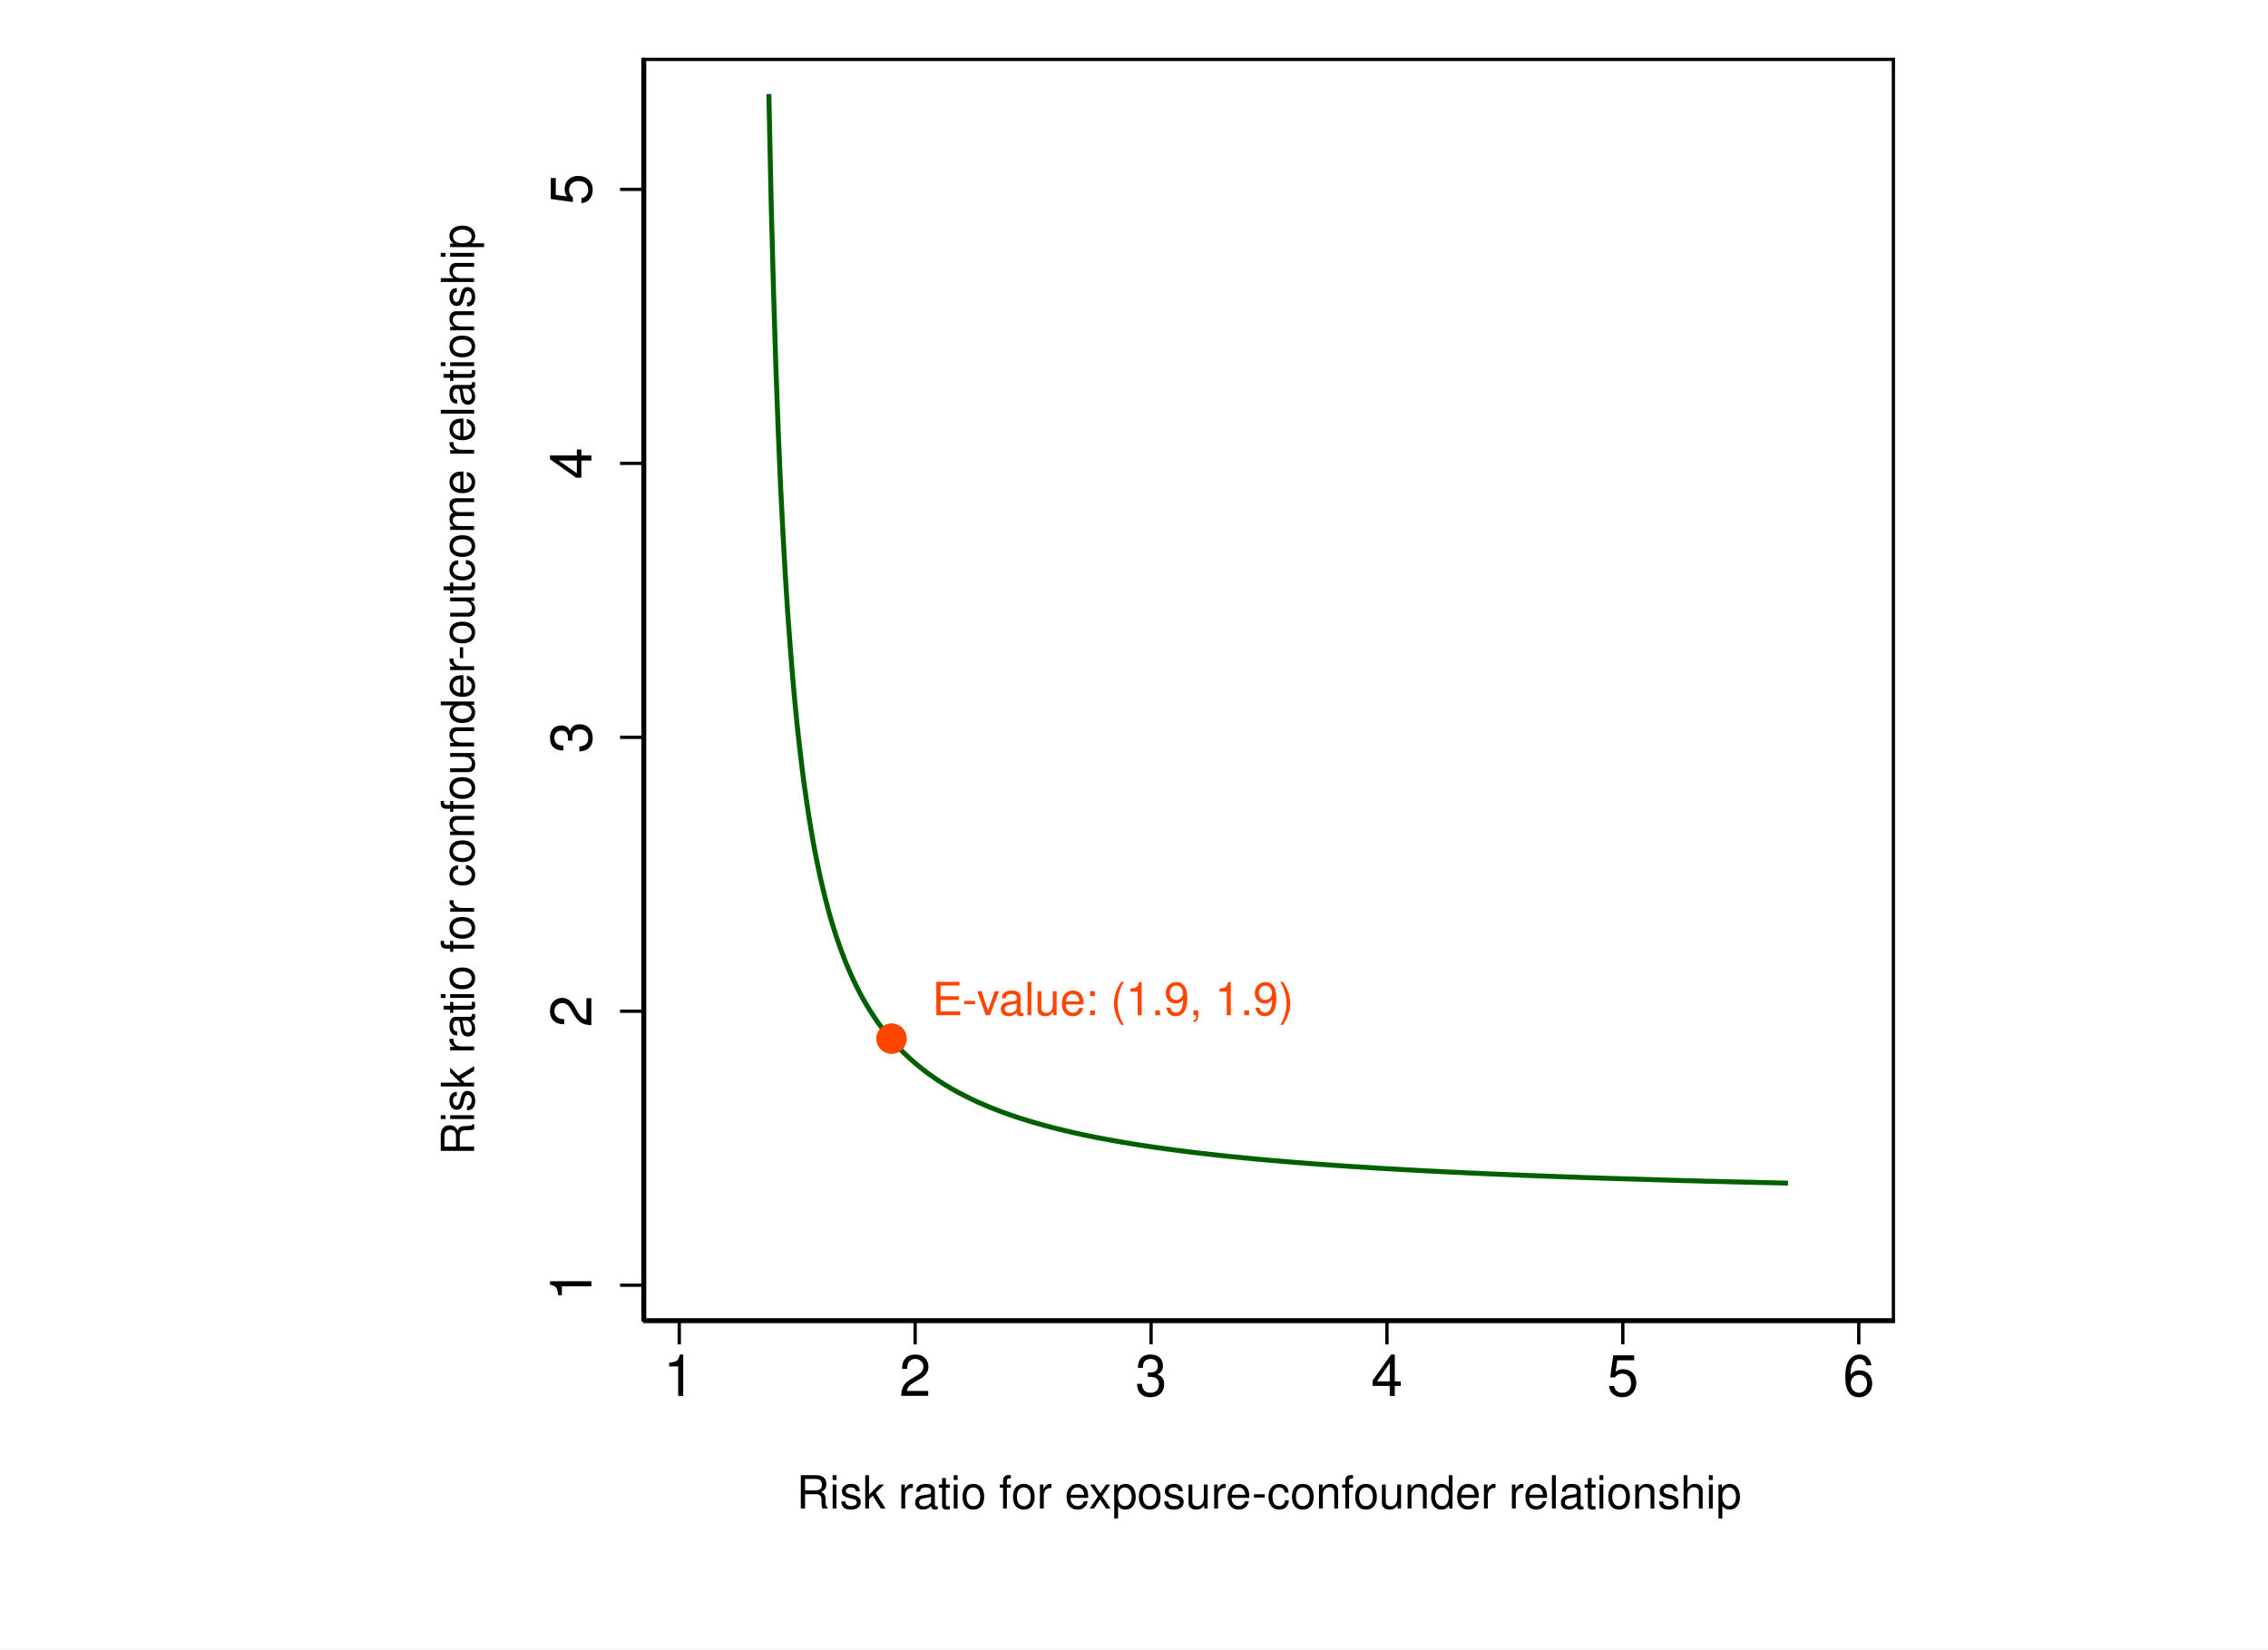
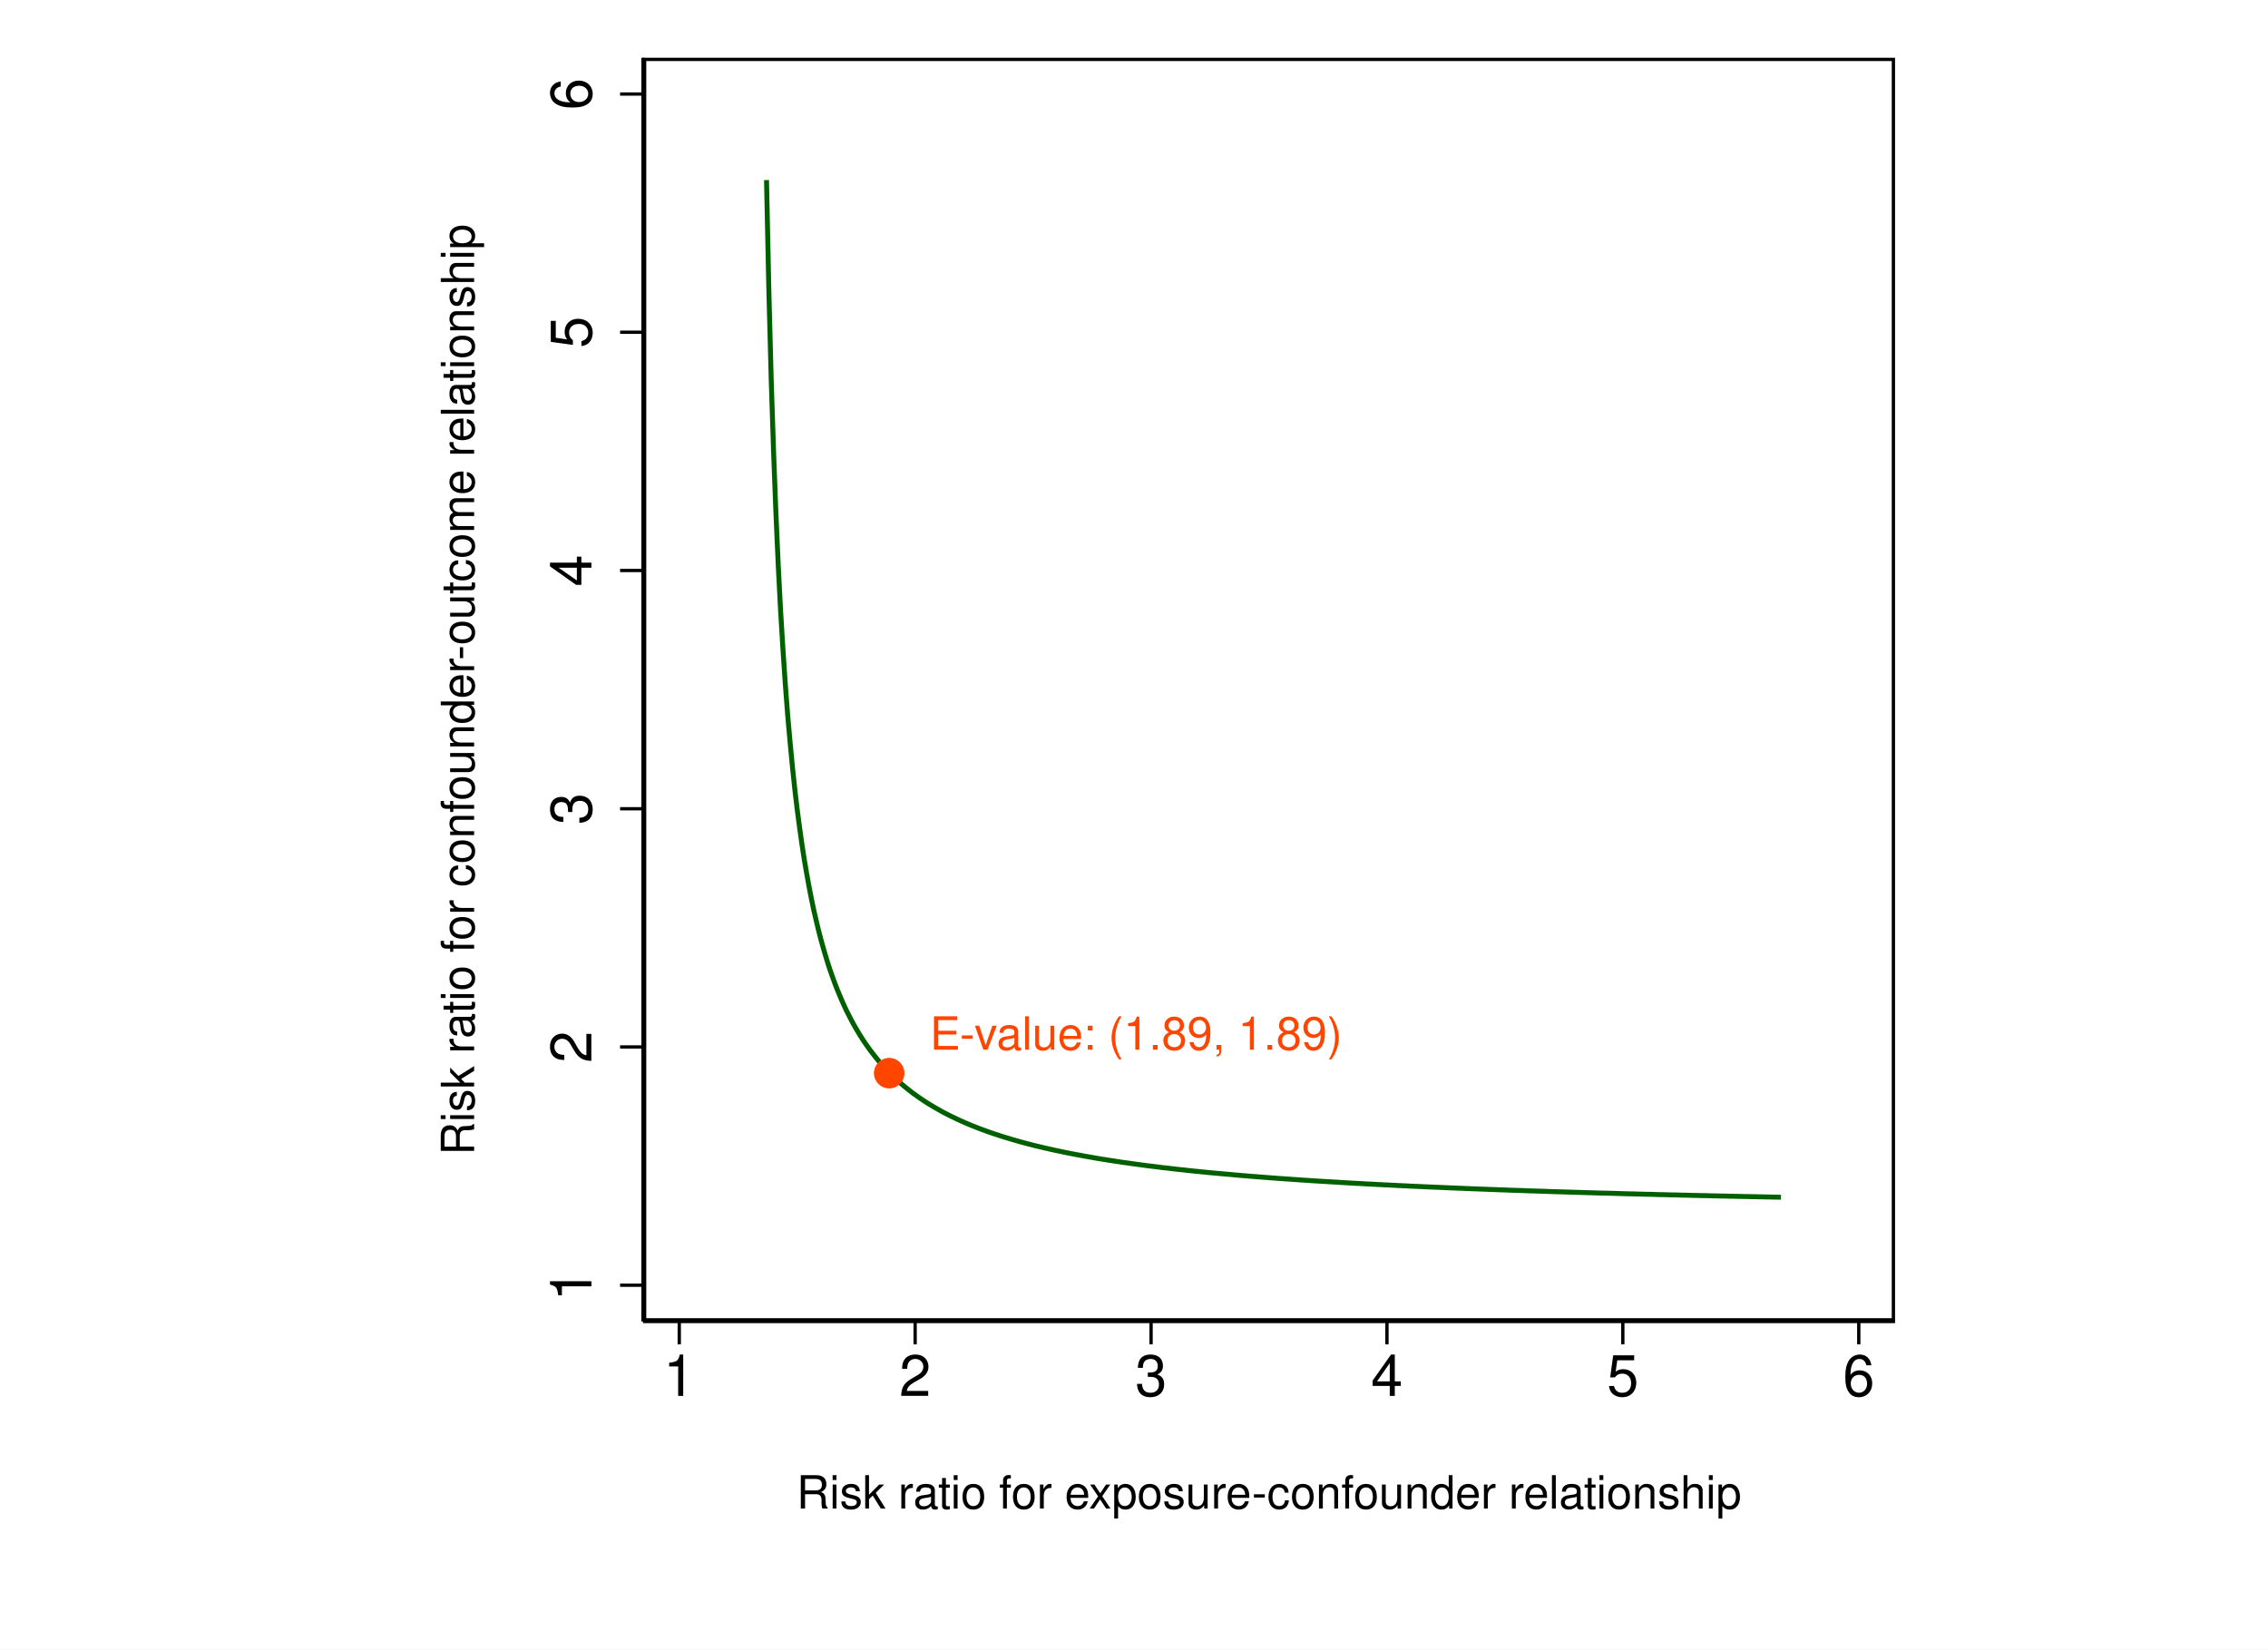
<svg xmlns="http://www.w3.org/2000/svg" version="1.1" width="5.50in" height="4.00in" viewBox="0 0 3960 2880">
  <rect x="0" y="0" width="3960" height="2880" style="fill:#FFFFFF;stroke:none" />
  <rect x="0.00" y="0.00" width="3959.88" height="2880.00" style="fill:#FFFFFF" />
  <rect x="2.88" y="2.88" width="3954.12" height="2874.24" style="fill:none;stroke:#FFFFFF;stroke-width:5.76" />
  <rect x="1125.54" y="103.74" width="2180.41" height="2201.02" style="fill:none;stroke:#000000;stroke-width:5.76" />
-   <path d=" M1342.44 164.22 L1346.52 355.42 L1350.73 512.46 L1354.82 643.52 L1358.90 754.77 L1362.98 850.19 L1367.19 933.10 L1371.27 1005.75 L1375.36 1069.85 L1379.57 1127.03 L1383.65 1178.14 L1387.73 1224.17 L1391.82 1265.88 L1396.02 1303.87 L1400.11 1338.52 L1404.19 1370.33 L1408.40 1399.53 L1412.48 1426.51 L1416.57 1451.63 L1420.65 1474.90 L1424.86 1496.56 L1428.94 1516.73 L1433.03 1535.66 L1437.23 1553.36 L1441.32 1570.07 L1445.40 1585.78 L1449.48 1600.63 L1453.69 1614.62 L1457.78 1627.86 L1461.86 1640.36 L1466.07 1652.24 L1470.15 1663.50 L1474.23 1674.27 L1478.32 1684.54 L1482.53 1694.31 L1486.61 1703.72 L1490.69 1712.63 L1494.90 1721.17 L1498.98 1729.34 L1503.07 1737.13 L1507.15 1744.68 L1511.36 1751.86 L1515.44 1758.79 L1519.53 1765.47 L1523.73 1771.91 L1527.82 1777.97 L1531.90 1784.04 L1535.98 1789.73 L1540.19 1795.30 L1544.28 1800.62 L1548.36 1805.82 L1552.57 1810.77 L1556.65 1815.59 L1560.73 1820.30 L1564.82 1824.75 L1569.03 1829.21 L1573.11 1833.41 L1577.19 1837.62 L1581.40 1841.58 L1585.48 1845.42 L1589.57 1849.25 L1593.65 1852.84 L1597.86 1856.43 L1601.94 1859.90 L1606.03 1863.24 L1610.23 1866.58 L1614.32 1869.80 L1618.40 1872.89 L1622.49 1875.86 L1626.69 1878.83 L1630.78 1881.68 L1634.86 1884.52 L1639.07 1887.25 L1643.15 1889.97 L1647.24 1892.57 L1651.32 1895.04 L1655.53 1897.52 L1659.61 1899.99 L1663.69 1902.34 L1667.90 1904.70 L1671.99 1906.92 L1676.07 1909.15 L1680.15 1911.25 L1684.36 1913.36 L1688.44 1915.46 L1692.53 1917.44 L1696.61 1919.55 L1700.82 1921.40 L1704.90 1923.38 L1708.99 1925.24 L1713.19 1926.97 L1717.28 1928.83 L1721.36 1930.56 L1725.45 1932.29 L1729.65 1934.03 L1733.74 1935.63 L1737.82 1937.24 L1742.03 1938.85 L1746.11 1940.46 L1750.20 1941.95 L1754.28 1943.43 L1758.49 1944.92 L1762.57 1946.40 L1766.65 1947.76 L1770.86 1949.25 L1774.95 1950.61 L1779.03 1951.97 L1783.11 1953.33 L1787.32 1954.57 L1791.40 1955.81 L1795.49 1957.17 L1799.70 1958.40 L1803.78 1959.64 L1807.86 1960.76 L1811.95 1961.99 L1816.15 1963.11 L1820.24 1964.22 L1824.32 1965.46 L1828.53 1966.57 L1832.61 1967.56 L1836.70 1968.68 L1840.78 1969.79 L1844.99 1970.78 L1849.07 1971.77 L1853.16 1972.76 L1857.36 1973.75 L1861.45 1974.74 L1865.53 1975.73 L1869.62 1976.72 L1873.82 1977.59 L1877.91 1978.58 L1881.99 1979.44 L1886.20 1980.43 L1890.28 1981.30 L1894.37 1982.17 L1898.45 1983.03 L1902.66 1983.90 L1906.74 1984.64 L1910.82 1985.51 L1915.03 1986.37 L1919.12 1987.12 L1923.20 1987.98 L1927.28 1988.72 L1931.49 1989.47 L1935.57 1990.21 L1939.66 1990.95 L1943.87 1991.69 L1947.95 1992.44 L1952.03 1993.18 L1956.12 1993.92 L1960.32 1994.66 L1964.41 1995.28 L1968.49 1996.03 L1972.70 1996.64 L1976.78 1997.39 L1980.87 1998.01 L1984.95 1998.62 L1989.16 1999.37 L1993.24 1999.99 L1997.33 2000.61 L2001.53 2001.22 L2005.62 2001.84 L2009.70 2002.46 L2013.78 2003.08 L2017.99 2003.70 L2022.08 2004.19 L2026.16 2004.81 L2030.24 2005.43 L2034.45 2005.93 L2038.53 2006.55 L2042.62 2007.04 L2046.83 2007.66 L2050.91 2008.15 L2054.99 2008.77 L2059.08 2009.27 L2063.28 2009.76 L2067.37 2010.26 L2071.45 2010.88 L2075.66 2011.37 L2079.74 2011.87 L2083.83 2012.36 L2087.91 2012.86 L2092.12 2013.35 L2096.20 2013.85 L2100.28 2014.34 L2104.49 2014.71 L2108.58 2015.21 L2112.66 2015.70 L2116.74 2016.20 L2120.95 2016.57 L2125.03 2017.06 L2129.12 2017.56 L2133.33 2017.93 L2137.41 2018.43 L2141.49 2018.80 L2145.58 2019.29 L2149.78 2019.66 L2153.87 2020.03 L2157.95 2020.53 L2162.16 2020.90 L2166.24 2021.27 L2170.33 2021.77 L2174.41 2022.14 L2178.62 2022.51 L2182.70 2022.88 L2186.79 2023.38 L2190.99 2023.75 L2195.08 2024.12 L2199.16 2024.49 L2203.24 2024.86 L2207.45 2025.23 L2211.54 2025.60 L2215.62 2025.97 L2219.83 2026.35 L2223.91 2026.72 L2227.99 2026.96 L2232.08 2027.34 L2236.29 2027.71 L2240.37 2028.08 L2244.45 2028.45 L2248.66 2028.70 L2252.74 2029.07 L2256.83 2029.44 L2260.91 2029.81 L2265.12 2030.06 L2269.20 2030.43 L2273.29 2030.68 L2277.49 2031.05 L2281.58 2031.42 L2285.66 2031.67 L2289.75 2032.04 L2293.95 2032.29 L2298.04 2032.66 L2302.12 2032.90 L2306.33 2033.28 L2310.41 2033.52 L2314.50 2033.77 L2318.58 2034.14 L2322.79 2034.39 L2326.87 2034.64 L2330.95 2035.01 L2335.16 2035.26 L2339.25 2035.50 L2343.33 2035.87 L2347.41 2036.12 L2351.62 2036.37 L2355.70 2036.62 L2359.79 2036.99 L2364.00 2037.24 L2368.08 2037.48 L2372.16 2037.73 L2376.25 2037.98 L2380.45 2038.23 L2384.54 2038.47 L2388.62 2038.72 L2392.71 2038.97 L2396.91 2039.34 L2401.00 2039.59 L2405.08 2039.83 L2409.29 2040.08 L2413.37 2040.33 L2417.46 2040.58 L2421.54 2040.83 L2425.75 2040.95 L2429.83 2041.20 L2433.91 2041.44 L2438.12 2041.69 L2442.21 2041.94 L2446.29 2042.19 L2450.37 2042.43 L2454.58 2042.68 L2458.66 2042.93 L2462.75 2043.05 L2466.96 2043.30 L2471.04 2043.55 L2475.12 2043.80 L2479.21 2044.04 L2483.41 2044.17 L2487.50 2044.41 L2491.58 2044.66 L2495.79 2044.91 L2499.87 2045.03 L2503.96 2045.28 L2508.04 2045.53 L2512.25 2045.65 L2516.33 2045.90 L2520.42 2046.15 L2524.62 2046.27 L2528.71 2046.52 L2532.79 2046.77 L2536.88 2046.89 L2541.08 2047.14 L2545.17 2047.26 L2549.25 2047.51 L2553.46 2047.63 L2557.54 2047.88 L2561.63 2048.13 L2565.71 2048.25 L2569.92 2048.50 L2574.00 2048.62 L2578.08 2048.87 L2582.29 2048.99 L2586.38 2049.24 L2590.46 2049.36 L2594.54 2049.61 L2598.75 2049.74 L2602.83 2049.98 L2606.92 2050.11 L2611.13 2050.23 L2615.21 2050.48 L2619.29 2050.60 L2623.38 2050.85 L2627.58 2050.97 L2631.67 2051.10 L2635.75 2051.34 L2639.96 2051.47 L2644.04 2051.72 L2648.13 2051.84 L2652.21 2051.96 L2656.42 2052.21 L2660.50 2052.33 L2664.59 2052.46 L2668.79 2052.71 L2672.88 2052.83 L2676.96 2052.95 L2681.04 2053.08 L2685.25 2053.32 L2689.34 2053.45 L2693.42 2053.57 L2697.63 2053.82 L2701.71 2053.94 L2705.79 2054.07 L2709.88 2054.19 L2714.09 2054.31 L2718.17 2054.56 L2722.25 2054.69 L2726.34 2054.81 L2730.54 2054.93 L2734.63 2055.18 L2738.71 2055.30 L2742.92 2055.43 L2747.00 2055.55 L2751.09 2055.68 L2755.17 2055.80 L2759.38 2056.05 L2763.46 2056.17 L2767.55 2056.29 L2771.75 2056.42 L2775.84 2056.54 L2779.92 2056.67 L2784.00 2056.79 L2788.21 2056.91 L2792.30 2057.16 L2796.38 2057.28 L2800.59 2057.41 L2804.67 2057.53 L2808.75 2057.66 L2812.84 2057.78 L2817.05 2057.90 L2821.13 2058.03 L2825.21 2058.15 L2829.42 2058.27 L2833.50 2058.40 L2837.59 2058.52 L2841.67 2058.65 L2845.88 2058.77 L2849.96 2058.89 L2854.05 2059.02 L2858.25 2059.14 L2862.34 2059.26 L2866.42 2059.39 L2870.51 2059.51 L2874.71 2059.64 L2878.80 2059.76 L2882.88 2059.88 L2887.09 2060.01 L2891.17 2060.13 L2895.26 2060.25 L2899.34 2060.38 L2903.55 2060.50 L2907.63 2060.63 L2911.71 2060.75 L2915.92 2060.87 L2920.01 2061.00 L2924.09 2061.12 L2928.17 2061.24 L2932.38 2061.37 L2936.46 2061.49 L2940.55 2061.62 L2944.76 2061.74 L2948.84 2061.74 L2952.92 2061.86 L2957.01 2061.99 L2961.21 2062.11 L2965.30 2062.23 L2969.38 2062.36 L2973.59 2062.48 L2977.67 2062.61 L2981.76 2062.73 L2985.84 2062.73 L2990.05 2062.85 L2994.13 2062.98 L2998.22 2063.10 L3002.42 2063.22 L3006.51 2063.35 L3010.59 2063.35 L3014.67 2063.47 L3018.88 2063.60 L3022.97 2063.72 L3027.05 2063.84 L3031.26 2063.97 L3035.34 2063.97 L3039.42 2064.09 L3043.51 2064.21 L3047.72 2064.34 L3051.80 2064.46 L3055.88 2064.46 L3060.09 2064.59 L3064.17 2064.71 L3068.26 2064.83 L3072.34 2064.96 L3076.55 2064.96 L3080.63 2065.08 L3084.72 2065.20 L3088.80 2065.33 L3093.01 2065.33 L3097.09 2065.45 L3101.18 2065.58 L3105.38 2065.70 L3109.47 2065.70 L3113.55 2065.82 L3117.63 2065.95 L3121.84 2066.07" stroke-linejoin="round" style="fill:none;stroke:#006000;stroke-width:8.64" />
-   <circle cx="1556.65" cy="1813.74" r="26.35" style="fill:#FF4500" />
-   <circle cx="1556.65" cy="1813.74" r="22.03" style="fill:none;stroke:#FF4500;stroke-width:8.64" />
-   <text x="1627.68" y="1772.77" style="font-family:'Helvetica';font-size:79.94px;fill:#FF4500">E-value: (1.9, 1.9)</text>
+   <path d=" M1338.36 314.46 L1342.44 506.40 L1346.52 661.59 L1350.73 789.55 L1354.82 896.97 L1358.90 988.42 L1362.98 1067.25 L1367.19 1135.81 L1371.27 1195.96 L1375.36 1249.30 L1379.57 1296.82 L1383.65 1339.39 L1387.73 1377.88 L1391.82 1412.77 L1396.02 1444.58 L1400.11 1473.66 L1404.19 1500.27 L1408.40 1524.90 L1412.48 1547.54 L1416.57 1568.70 L1420.65 1588.26 L1424.86 1606.45 L1428.94 1623.53 L1433.03 1639.49 L1437.23 1654.47 L1441.32 1668.57 L1445.40 1681.82 L1449.48 1694.31 L1453.69 1706.19 L1457.78 1717.46 L1461.86 1727.98 L1466.07 1738.12 L1470.15 1747.65 L1474.23 1756.81 L1478.32 1765.47 L1482.53 1773.76 L1486.61 1781.68 L1490.69 1789.23 L1494.90 1796.53 L1498.98 1803.47 L1503.07 1810.02 L1507.15 1816.46 L1511.36 1822.65 L1515.44 1828.46 L1519.53 1834.16 L1523.73 1839.60 L1527.82 1844.80 L1531.90 1849.87 L1535.98 1854.82 L1540.19 1859.53 L1544.28 1864.10 L1548.36 1868.44 L1552.57 1872.77 L1556.65 1876.85 L1560.73 1880.81 L1564.82 1884.65 L1569.03 1888.36 L1573.11 1892.07 L1577.19 1895.54 L1581.40 1899.00 L1585.48 1902.22 L1589.57 1905.44 L1593.65 1908.66 L1597.86 1911.63 L1601.94 1914.60 L1606.03 1917.44 L1610.23 1920.29 L1614.32 1923.01 L1618.40 1925.61 L1622.49 1928.21 L1626.69 1930.68 L1630.78 1933.16 L1634.86 1935.51 L1639.07 1937.86 L1643.15 1940.21 L1647.24 1942.44 L1651.32 1944.54 L1655.53 1946.65 L1659.61 1948.75 L1663.69 1950.73 L1667.90 1952.71 L1671.99 1954.69 L1676.07 1956.55 L1680.15 1958.40 L1684.36 1960.26 L1688.44 1961.99 L1692.53 1963.73 L1696.61 1965.46 L1700.82 1967.07 L1704.90 1968.68 L1708.99 1970.29 L1713.19 1971.89 L1717.28 1973.38 L1721.36 1974.86 L1725.45 1976.35 L1729.65 1977.83 L1733.74 1979.20 L1737.82 1980.56 L1742.03 1981.92 L1746.11 1983.28 L1750.20 1984.64 L1754.28 1985.88 L1758.49 1987.12 L1762.57 1988.35 L1766.65 1989.59 L1770.86 1990.83 L1774.95 1991.94 L1779.03 1993.18 L1783.11 1994.29 L1787.32 1995.41 L1791.40 1996.52 L1795.49 1997.63 L1799.70 1998.62 L1803.78 1999.74 L1807.86 2000.73 L1811.95 2001.72 L1816.15 2002.71 L1820.24 2003.70 L1824.32 2004.69 L1828.53 2005.56 L1832.61 2006.55 L1836.70 2007.41 L1840.78 2008.40 L1844.99 2009.27 L1849.07 2010.13 L1853.16 2011.00 L1857.36 2011.87 L1861.45 2012.73 L1865.53 2013.48 L1869.62 2014.34 L1873.82 2015.08 L1877.91 2015.95 L1881.99 2016.69 L1886.20 2017.44 L1890.28 2018.18 L1894.37 2019.04 L1898.45 2019.66 L1902.66 2020.41 L1906.74 2021.15 L1910.82 2021.89 L1915.03 2022.63 L1919.12 2023.25 L1923.20 2023.99 L1927.28 2024.61 L1931.49 2025.23 L1935.57 2025.97 L1939.66 2026.59 L1943.87 2027.21 L1947.95 2027.83 L1952.03 2028.45 L1956.12 2029.07 L1960.32 2029.69 L1964.41 2030.31 L1968.49 2030.80 L1972.70 2031.42 L1976.78 2032.04 L1980.87 2032.53 L1984.95 2033.15 L1989.16 2033.65 L1993.24 2034.27 L1997.33 2034.76 L2001.53 2035.38 L2005.62 2035.87 L2009.70 2036.37 L2013.78 2036.86 L2017.99 2037.36 L2022.08 2037.85 L2026.16 2038.47 L2030.24 2038.97 L2034.45 2039.34 L2038.53 2039.83 L2042.62 2040.33 L2046.83 2040.83 L2050.91 2041.32 L2054.99 2041.82 L2059.08 2042.19 L2063.28 2042.68 L2067.37 2043.05 L2071.45 2043.55 L2075.66 2044.04 L2079.74 2044.41 L2083.83 2044.91 L2087.91 2045.28 L2092.12 2045.65 L2096.20 2046.15 L2100.28 2046.52 L2104.49 2046.89 L2108.58 2047.38 L2112.66 2047.76 L2116.74 2048.13 L2120.95 2048.50 L2125.03 2048.87 L2129.12 2049.24 L2133.33 2049.61 L2137.41 2049.98 L2141.49 2050.35 L2145.58 2050.73 L2149.78 2051.10 L2153.87 2051.47 L2157.95 2051.84 L2162.16 2052.21 L2166.24 2052.58 L2170.33 2052.95 L2174.41 2053.20 L2178.62 2053.57 L2182.70 2053.94 L2186.79 2054.31 L2190.99 2054.56 L2195.08 2054.93 L2199.16 2055.18 L2203.24 2055.55 L2207.45 2055.92 L2211.54 2056.17 L2215.62 2056.54 L2219.83 2056.79 L2223.91 2057.16 L2227.99 2057.41 L2232.08 2057.78 L2236.29 2058.03 L2240.37 2058.27 L2244.45 2058.65 L2248.66 2058.89 L2252.74 2059.14 L2256.83 2059.51 L2260.91 2059.76 L2265.12 2060.01 L2269.20 2060.38 L2273.29 2060.63 L2277.49 2060.87 L2281.58 2061.12 L2285.66 2061.37 L2289.75 2061.74 L2293.95 2061.99 L2298.04 2062.23 L2302.12 2062.48 L2306.33 2062.73 L2310.41 2062.98 L2314.50 2063.22 L2318.58 2063.47 L2322.79 2063.72 L2326.87 2063.97 L2330.95 2064.21 L2335.16 2064.46 L2339.25 2064.71 L2343.33 2064.96 L2347.41 2065.20 L2351.62 2065.45 L2355.70 2065.70 L2359.79 2065.95 L2364.00 2066.19 L2368.08 2066.44 L2372.16 2066.57 L2376.25 2066.81 L2380.45 2067.06 L2384.54 2067.31 L2388.62 2067.56 L2392.71 2067.68 L2396.91 2067.93 L2401.00 2068.17 L2405.08 2068.42 L2409.29 2068.55 L2413.37 2068.79 L2417.46 2069.04 L2421.54 2069.16 L2425.75 2069.41 L2429.83 2069.66 L2433.91 2069.78 L2438.12 2070.03 L2442.21 2070.28 L2446.29 2070.40 L2450.37 2070.65 L2454.58 2070.77 L2458.66 2071.02 L2462.75 2071.27 L2466.96 2071.39 L2471.04 2071.64 L2475.12 2071.76 L2479.21 2072.01 L2483.41 2072.13 L2487.50 2072.38 L2491.58 2072.51 L2495.79 2072.75 L2499.87 2072.88 L2503.96 2073.12 L2508.04 2073.25 L2512.25 2073.37 L2516.33 2073.62 L2520.42 2073.74 L2524.62 2073.99 L2528.71 2074.11 L2532.79 2074.36 L2536.88 2074.49 L2541.08 2074.61 L2545.17 2074.86 L2549.25 2074.98 L2553.46 2075.10 L2557.54 2075.35 L2561.63 2075.48 L2565.71 2075.60 L2569.92 2075.85 L2574.00 2075.97 L2578.08 2076.09 L2582.29 2076.34 L2586.38 2076.47 L2590.46 2076.59 L2594.54 2076.71 L2598.75 2076.96 L2602.83 2077.08 L2606.92 2077.21 L2611.13 2077.33 L2615.21 2077.58 L2619.29 2077.70 L2623.38 2077.83 L2627.58 2077.95 L2631.67 2078.07 L2635.75 2078.32 L2639.96 2078.45 L2644.04 2078.57 L2648.13 2078.69 L2652.21 2078.82 L2656.42 2078.94 L2660.50 2079.06 L2664.59 2079.31 L2668.79 2079.44 L2672.88 2079.56 L2676.96 2079.68 L2681.04 2079.81 L2685.25 2079.93 L2689.34 2080.06 L2693.42 2080.18 L2697.63 2080.30 L2701.71 2080.55 L2705.79 2080.67 L2709.88 2080.80 L2714.09 2080.92 L2718.17 2081.05 L2722.25 2081.17 L2726.34 2081.29 L2730.54 2081.42 L2734.63 2081.54 L2738.71 2081.66 L2742.92 2081.79 L2747.00 2081.91 L2751.09 2082.04 L2755.17 2082.16 L2759.38 2082.28 L2763.46 2082.41 L2767.55 2082.53 L2771.75 2082.65 L2775.84 2082.78 L2779.92 2082.90 L2784.00 2083.03 L2788.21 2083.15 L2792.30 2083.27 L2796.38 2083.40 L2800.59 2083.52 L2804.67 2083.52 L2808.75 2083.64 L2812.84 2083.77 L2817.05 2083.89 L2821.13 2084.02 L2825.21 2084.14 L2829.42 2084.26 L2833.50 2084.39 L2837.59 2084.51 L2841.67 2084.63 L2845.88 2084.76 L2849.96 2084.76 L2854.05 2084.88 L2858.25 2085.01 L2862.34 2085.13 L2866.42 2085.25 L2870.51 2085.38 L2874.71 2085.50 L2878.80 2085.50 L2882.88 2085.62 L2887.09 2085.75 L2891.17 2085.87 L2895.26 2086.00 L2899.34 2086.12 L2903.55 2086.12 L2907.63 2086.24 L2911.71 2086.37 L2915.92 2086.49 L2920.01 2086.61 L2924.09 2086.61 L2928.17 2086.74 L2932.38 2086.86 L2936.46 2086.99 L2940.55 2087.11 L2944.76 2087.11 L2948.84 2087.23 L2952.92 2087.36 L2957.01 2087.48 L2961.21 2087.48 L2965.30 2087.60 L2969.38 2087.73 L2973.59 2087.85 L2977.67 2087.85 L2981.76 2087.98 L2985.84 2088.10 L2990.05 2088.22 L2994.13 2088.22 L2998.22 2088.35 L3002.42 2088.47 L3006.51 2088.59 L3010.59 2088.59 L3014.67 2088.72 L3018.88 2088.84 L3022.97 2088.84 L3027.05 2088.97 L3031.26 2089.09 L3035.34 2089.21 L3039.42 2089.21 L3043.51 2089.34 L3047.72 2089.46 L3051.80 2089.46 L3055.88 2089.58 L3060.09 2089.71 L3064.17 2089.71 L3068.26 2089.83 L3072.34 2089.96 L3076.55 2089.96 L3080.63 2090.08 L3084.72 2090.20 L3088.80 2090.20 L3093.01 2090.33 L3097.09 2090.45 L3101.18 2090.45 L3105.38 2090.57 L3109.47 2090.70" stroke-linejoin="round" style="fill:none;stroke:#006000;stroke-width:8.64" />
+   <circle cx="1552.57" cy="1874.00" r="26.35" style="fill:#FF4500" />
+   <circle cx="1552.57" cy="1874.00" r="22.03" style="fill:none;stroke:#FF4500;stroke-width:8.64" />
+   <text x="1623.60" y="1833.04" style="font-family:'Helvetica';font-size:79.94px;fill:#FF4500">E-value: (1.89, 1.89)</text>
  <line x1="1122.66" y1="2307.64" x2="1122.66" y2="100.86" style="stroke:#000000;stroke-width:5.76" />
  <line x1="1122.66" y1="2244.28" x2="1082.69" y2="2244.28" style="stroke:#000000;stroke-width:5.76" />
  <text x="1032.58" y="2244.28" style="font-family:'Helvetica';font-size:99.99px;fill:#000000" transform="rotate(-90 1032.58,2244.28)" text-anchor="middle">1</text>
-   <line x1="1122.66" y1="1765.84" x2="1082.69" y2="1765.84" style="stroke:#000000;stroke-width:5.76" />
-   <text x="1032.58" y="1765.84" style="font-family:'Helvetica';font-size:99.99px;fill:#000000" transform="rotate(-90 1032.58,1765.84)" text-anchor="middle">2</text>
-   <line x1="1122.66" y1="1287.54" x2="1082.69" y2="1287.54" style="stroke:#000000;stroke-width:5.76" />
-   <text x="1032.58" y="1287.54" style="font-family:'Helvetica';font-size:99.99px;fill:#000000" transform="rotate(-90 1032.58,1287.54)" text-anchor="middle">3</text>
-   <line x1="1122.66" y1="809.10" x2="1082.69" y2="809.10" style="stroke:#000000;stroke-width:5.76" />
-   <text x="1032.58" y="809.10" style="font-family:'Helvetica';font-size:99.99px;fill:#000000" transform="rotate(-90 1032.58,809.10)" text-anchor="middle">4</text>
-   <line x1="1122.66" y1="330.67" x2="1082.69" y2="330.67" style="stroke:#000000;stroke-width:5.76" />
-   <text x="1032.58" y="330.67" style="font-family:'Helvetica';font-size:99.99px;fill:#000000" transform="rotate(-90 1032.58,330.67)" text-anchor="middle">5</text>
+   <line x1="1122.66" y1="1828.22" x2="1082.69" y2="1828.22" style="stroke:#000000;stroke-width:5.76" />
+   <text x="1032.58" y="1828.22" style="font-family:'Helvetica';font-size:99.99px;fill:#000000" transform="rotate(-90 1032.58,1828.22)" text-anchor="middle">2</text>
+   <line x1="1122.66" y1="1412.28" x2="1082.69" y2="1412.28" style="stroke:#000000;stroke-width:5.76" />
+   <text x="1032.58" y="1412.28" style="font-family:'Helvetica';font-size:99.99px;fill:#000000" transform="rotate(-90 1032.58,1412.28)" text-anchor="middle">3</text>
+   <line x1="1122.66" y1="996.22" x2="1082.69" y2="996.22" style="stroke:#000000;stroke-width:5.76" />
+   <text x="1032.58" y="996.22" style="font-family:'Helvetica';font-size:99.99px;fill:#000000" transform="rotate(-90 1032.58,996.22)" text-anchor="middle">4</text>
+   <line x1="1122.66" y1="580.16" x2="1082.69" y2="580.16" style="stroke:#000000;stroke-width:5.76" />
+   <text x="1032.58" y="580.16" style="font-family:'Helvetica';font-size:99.99px;fill:#000000" transform="rotate(-90 1032.58,580.16)" text-anchor="middle">5</text>
+   <line x1="1122.66" y1="164.22" x2="1082.69" y2="164.22" style="stroke:#000000;stroke-width:5.76" />
+   <text x="1032.58" y="164.22" style="font-family:'Helvetica';font-size:99.99px;fill:#000000" transform="rotate(-90 1032.58,164.22)" text-anchor="middle">6</text>
  <text x="827.85" y="1204.25" style="font-family:'Helvetica';font-size:79.94px;fill:#000000" transform="rotate(-90 827.85,1204.25)" text-anchor="middle">Risk ratio for confounder-outcome relationship</text>
  <line x1="1122.66" y1="2307.64" x2="3308.83" y2="2307.64" style="stroke:#000000;stroke-width:5.76" />
  <line x1="1186.02" y1="2307.64" x2="1186.02" y2="2347.61" style="stroke:#000000;stroke-width:5.76" />
  <text x="1186.02" y="2437.59" style="font-family:'Helvetica';font-size:99.99px;fill:#000000" text-anchor="middle">1</text>
  <line x1="1597.86" y1="2307.64" x2="1597.86" y2="2347.61" style="stroke:#000000;stroke-width:5.76" />
  <text x="1597.86" y="2437.59" style="font-family:'Helvetica';font-size:99.99px;fill:#000000" text-anchor="middle">2</text>
  <line x1="2009.82" y1="2307.64" x2="2009.82" y2="2347.61" style="stroke:#000000;stroke-width:5.76" />
  <text x="2009.82" y="2437.59" style="font-family:'Helvetica';font-size:99.99px;fill:#000000" text-anchor="middle">3</text>
  <line x1="2421.66" y1="2307.64" x2="2421.66" y2="2347.61" style="stroke:#000000;stroke-width:5.76" />
  <text x="2421.66" y="2437.59" style="font-family:'Helvetica';font-size:99.99px;fill:#000000" text-anchor="middle">4</text>
  <line x1="2833.50" y1="2307.64" x2="2833.50" y2="2347.61" style="stroke:#000000;stroke-width:5.76" />
  <text x="2833.50" y="2437.59" style="font-family:'Helvetica';font-size:99.99px;fill:#000000" text-anchor="middle">5</text>
  <line x1="3245.47" y1="2307.64" x2="3245.47" y2="2347.61" style="stroke:#000000;stroke-width:5.76" />
  <text x="3245.47" y="2437.59" style="font-family:'Helvetica';font-size:99.99px;fill:#000000" text-anchor="middle">6</text>
  <text x="2215.74" y="2634.31" style="font-family:'Helvetica';font-size:79.94px;fill:#000000" text-anchor="middle">Risk ratio for exposure-confounder relationship</text>
</svg>
